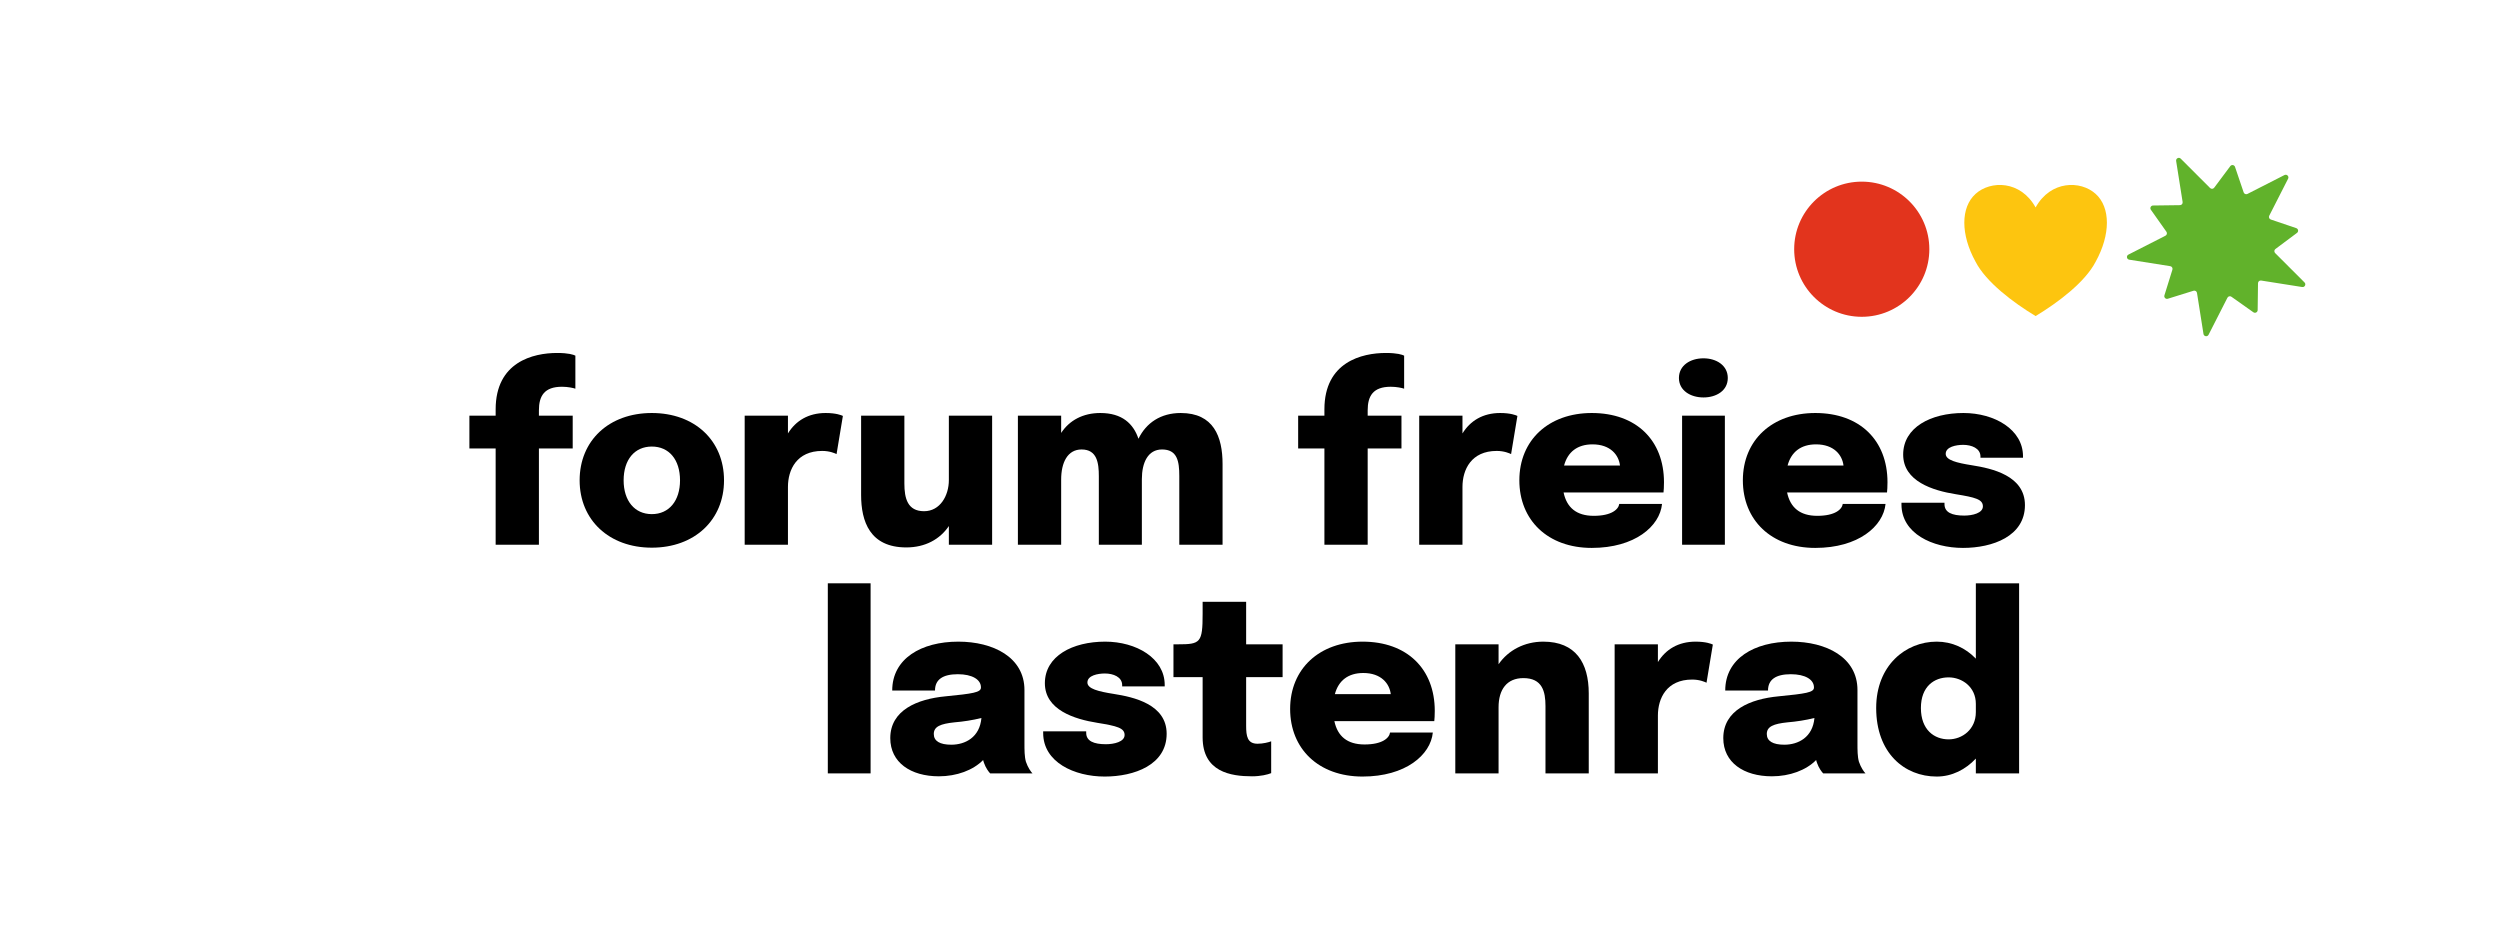
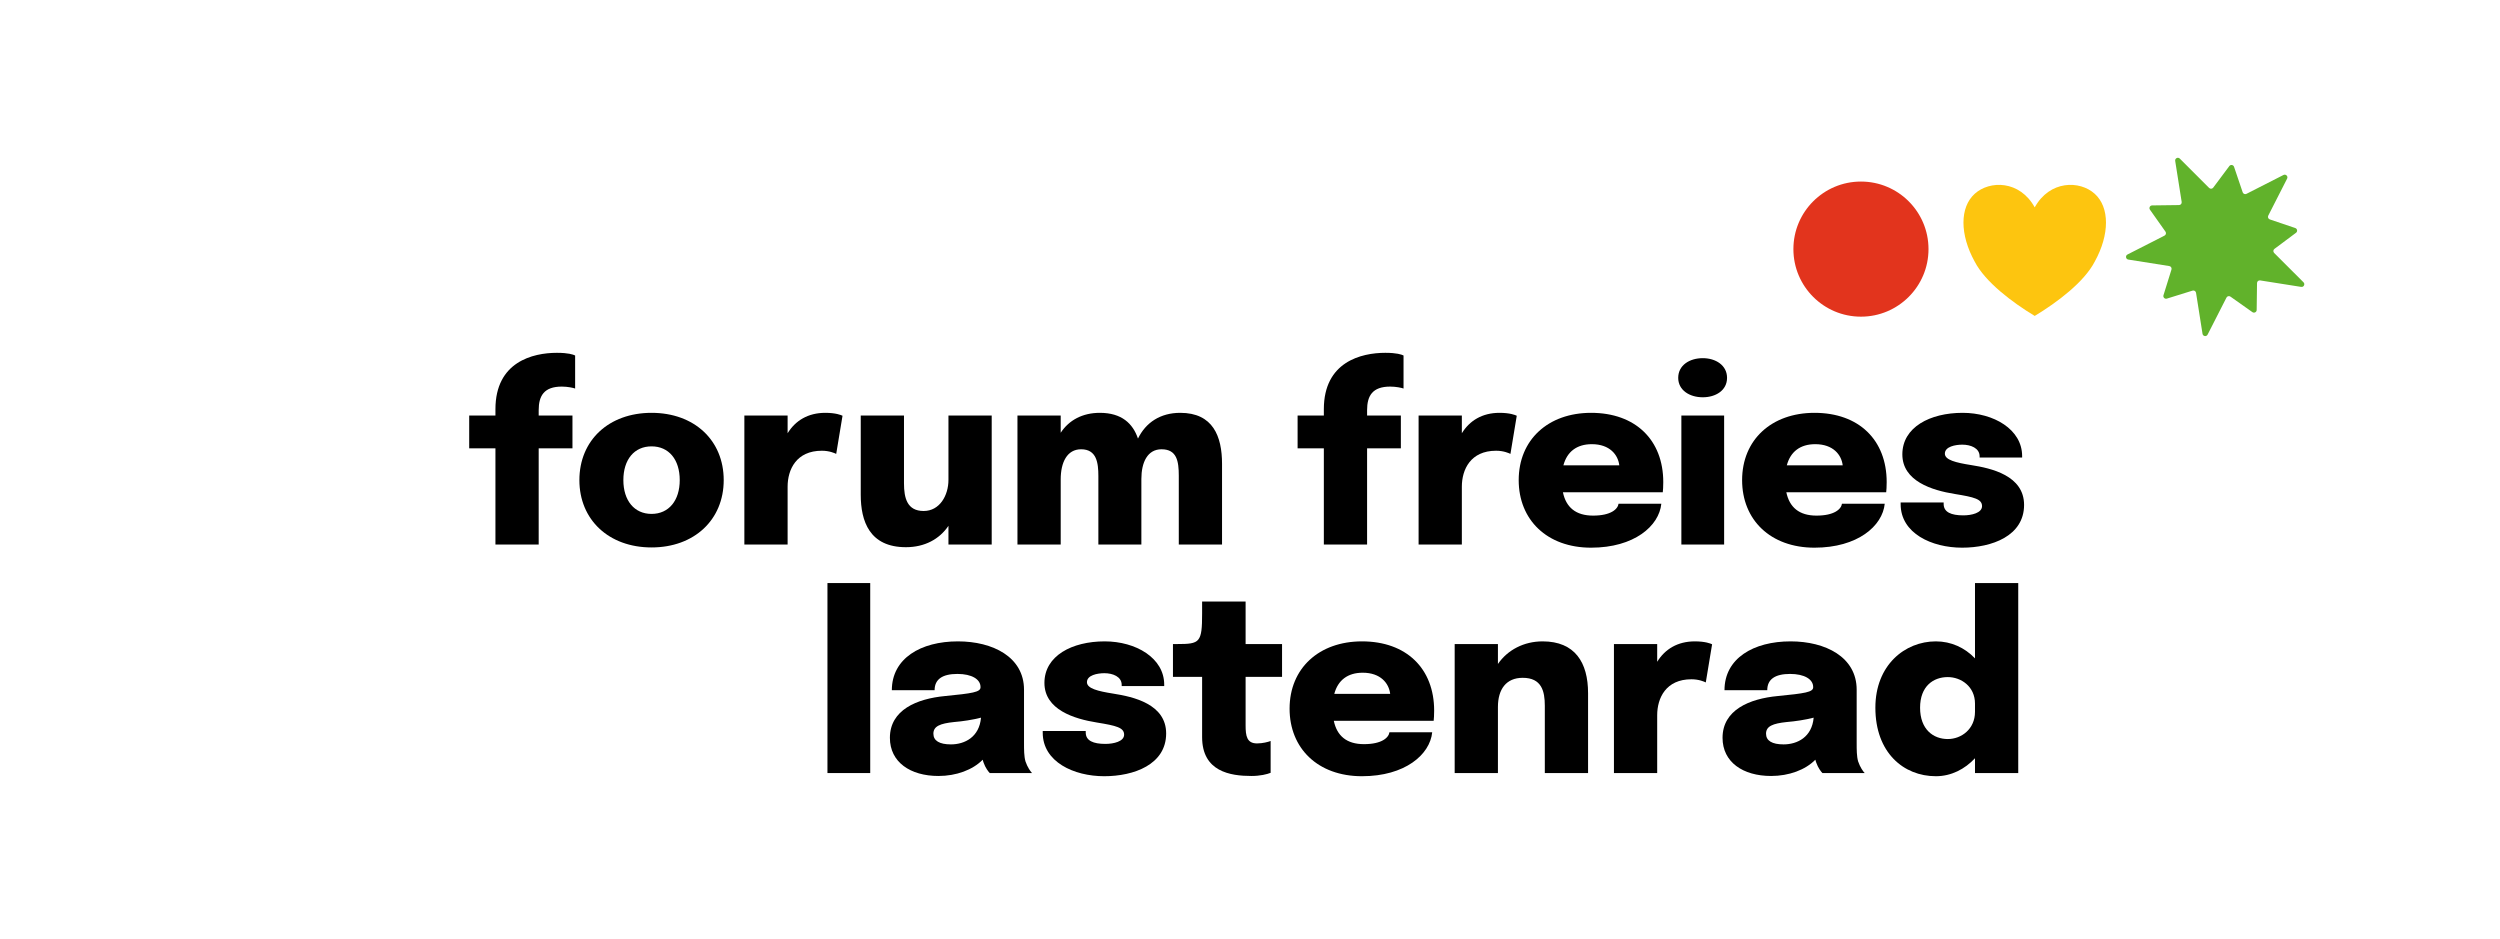
- <svg xmlns="http://www.w3.org/2000/svg" width="100%" height="100%" viewBox="0 0 3461 1300" version="1.1" xml:space="preserve" style="fill-rule:evenodd;clip-rule:evenodd;stroke-linejoin:round;stroke-miterlimit:2;">
-   <rect id="forumfreieslastenrad" x="0.496" y="0.058" width="3460.33" height="1299.21" style="fill:none;" />
-   <g transform="matrix(6.73787,0,0,6.73787,-3293.88,-3656.42)">
+ <svg xmlns="http://www.w3.org/2000/svg" width="100%" height="100%" viewBox="0 0 831 312" version="1.1" xml:space="preserve" style="fill-rule:evenodd;clip-rule:evenodd;stroke-linejoin:round;stroke-miterlimit:2;">
+   <rect id="forumfreieslastenrad" x="0.119" y="0.014" width="830.478" height="311.811" style="fill:none;" />
+   <g transform="matrix(1.61709,0,0,1.61709,-790.53,-877.54)">
    <g transform="matrix(49.9432,0,0,49.9432,584.756,654.595)">
      <path d="M0.119,-0l0.178,-0l0,-0.396l0.139,-0l-0,-0.135l-0.139,-0l0,-0.022c0,-0.059 0.022,-0.097 0.095,-0.097c0.024,0 0.047,0.005 0.055,0.008l0,-0.136c-0.008,-0.004 -0.028,-0.011 -0.075,-0.011c-0.099,0 -0.253,0.037 -0.253,0.232l0,0.026l-0.108,-0l-0,0.135l0.108,-0l0,0.396Z" style="fill-rule:nonzero;" />
    </g>
    <g transform="matrix(49.9432,0,0,49.9432,606.507,654.595)">
      <path d="M0.326,0.012c0.176,0 0.297,-0.114 0.297,-0.277c0,-0.164 -0.121,-0.277 -0.297,-0.277c-0.176,0 -0.297,0.113 -0.297,0.277c0,0.163 0.121,0.277 0.297,0.277Zm0,-0.138c-0.071,0 -0.116,-0.055 -0.116,-0.139c0,-0.085 0.045,-0.139 0.116,-0.139c0.071,0 0.116,0.054 0.116,0.139c0,0.084 -0.045,0.139 -0.116,0.139Z" style="fill-rule:nonzero;" />
    </g>
    <g transform="matrix(49.9432,0,0,49.9432,639.07,654.595)">
      <path d="M0.056,-0l0.178,-0l0,-0.238c0,-0.071 0.036,-0.148 0.141,-0.148c0.031,0 0.053,0.01 0.059,0.013l0.026,-0.157c-0.006,-0.003 -0.028,-0.012 -0.071,-0.012c-0.071,0 -0.123,0.032 -0.155,0.084l0,-0.073l-0.178,-0l-0,0.531Z" style="fill-rule:nonzero;" />
    </g>
    <g transform="matrix(49.9432,0,0,49.9432,662.992,654.595)">
      <path d="M0.242,0.011c0.077,-0 0.138,-0.033 0.175,-0.088l-0,0.077l0.178,-0l-0,-0.531l-0.178,-0l-0,0.265c-0,0.064 -0.036,0.128 -0.102,0.128c-0.068,-0 -0.081,-0.053 -0.081,-0.114l-0,-0.279l-0.178,-0l-0,0.326c-0,0.109 0.036,0.216 0.186,0.216Z" style="fill-rule:nonzero;" />
    </g>
    <g transform="matrix(49.9432,0,0,49.9432,695.206,654.595)">
      <path d="M0.056,-0l0.178,-0l-0,-0.268c-0,-0.07 0.026,-0.124 0.084,-0.124c0.064,-0 0.071,0.056 0.071,0.11l-0,0.282l0.177,-0l-0,-0.27c-0,-0.068 0.025,-0.122 0.083,-0.122c0.063,-0 0.071,0.049 0.071,0.109l-0,0.283l0.178,-0l0,-0.332c0,-0.113 -0.037,-0.21 -0.172,-0.21c-0.082,0 -0.142,0.04 -0.174,0.106c-0.021,-0.062 -0.067,-0.106 -0.157,-0.106c-0.071,0 -0.127,0.03 -0.161,0.082l-0,-0.071l-0.178,-0l-0,0.531Z" style="fill-rule:nonzero;" />
    </g>
    <g transform="matrix(49.9432,0,0,49.9432,755.038,654.595)">
      <path d="M0.119,-0l0.178,-0l0,-0.396l0.139,-0l-0,-0.135l-0.139,-0l0,-0.022c0,-0.059 0.022,-0.097 0.095,-0.097c0.024,0 0.047,0.005 0.055,0.008l0,-0.136c-0.008,-0.004 -0.028,-0.011 -0.075,-0.011c-0.099,0 -0.253,0.037 -0.253,0.232l0,0.026l-0.108,-0l-0,0.135l0.108,-0l0,0.396Z" style="fill-rule:nonzero;" />
    </g>
    <g transform="matrix(49.9432,0,0,49.9432,777.662,654.595)">
      <path d="M0.056,-0l0.178,-0l0,-0.238c0,-0.071 0.036,-0.148 0.141,-0.148c0.031,0 0.053,0.01 0.059,0.013l0.026,-0.157c-0.006,-0.003 -0.028,-0.012 -0.071,-0.012c-0.071,0 -0.123,0.032 -0.155,0.084l0,-0.073l-0.178,-0l-0,0.531Z" style="fill-rule:nonzero;" />
    </g>
    <g transform="matrix(49.9432,0,0,49.9432,799.587,654.595)">
      <path d="M0.616,-0.168l-0.176,-0c-0.003,0.022 -0.031,0.049 -0.105,0.049c-0.071,0 -0.111,-0.034 -0.124,-0.096l0.411,0c0.001,-0.008 0.002,-0.024 0.002,-0.042c-0,-0.173 -0.114,-0.285 -0.297,-0.285c-0.177,0 -0.298,0.111 -0.298,0.277c0,0.163 0.116,0.278 0.298,0.278c0.177,-0 0.28,-0.089 0.289,-0.181Zm-0.286,-0.245c0.074,0 0.108,0.044 0.113,0.087l-0.23,-0c0.015,-0.056 0.055,-0.087 0.117,-0.087Z" style="fill-rule:nonzero;" />
    </g>
    <g transform="matrix(49.9432,0,0,49.9432,832.175,654.595)">
      <path d="M0.134,-0.606c0.053,0 0.1,-0.028 0.1,-0.08c0,-0.052 -0.047,-0.081 -0.1,-0.081c-0.054,0 -0.101,0.029 -0.101,0.081c0,0.051 0.047,0.08 0.101,0.08Zm-0.088,0.606l0.176,-0l0,-0.531l-0.176,-0l-0,0.531Z" style="fill-rule:nonzero;" />
    </g>
    <g transform="matrix(49.9432,0,0,49.9432,845.51,654.595)">
      <path d="M0.616,-0.168l-0.176,-0c-0.003,0.022 -0.031,0.049 -0.105,0.049c-0.071,0 -0.111,-0.034 -0.124,-0.096l0.411,0c0.001,-0.008 0.002,-0.024 0.002,-0.042c-0,-0.173 -0.114,-0.285 -0.297,-0.285c-0.177,0 -0.298,0.111 -0.298,0.277c0,0.163 0.116,0.278 0.298,0.278c0.177,-0 0.28,-0.089 0.289,-0.181Zm-0.286,-0.245c0.074,0 0.108,0.044 0.113,0.087l-0.23,-0c0.015,-0.056 0.055,-0.087 0.117,-0.087Z" style="fill-rule:nonzero;" />
    </g>
    <g transform="matrix(49.9432,0,0,49.9432,878.098,654.595)">
      <path d="M0.282,0.013c0.122,-0 0.255,-0.048 0.255,-0.176c-0,-0.121 -0.135,-0.151 -0.218,-0.164c-0.063,-0.01 -0.108,-0.021 -0.108,-0.047c-0,-0.029 0.043,-0.037 0.072,-0.037c0.034,-0 0.071,0.014 0.071,0.048l0,0.005l0.175,0l0,-0.006c0,-0.11 -0.117,-0.178 -0.245,-0.178c-0.134,0 -0.248,0.059 -0.248,0.171c0,0.11 0.122,0.148 0.216,0.163c0.08,0.013 0.112,0.021 0.112,0.05c0,0.028 -0.043,0.038 -0.077,0.038c-0.05,0 -0.081,-0.013 -0.081,-0.047l0,-0.006l-0.177,0l0,0.007c0,0.12 0.128,0.179 0.253,0.179Z" style="fill-rule:nonzero;" />
    </g>
    <g transform="matrix(49.9432,0,0,49.9432,655.801,701.572)">
      <rect x="0.063" y="-0.782" width="0.176" height="0.782" style="fill-rule:nonzero;" />
    </g>
    <g transform="matrix(49.9432,0,0,49.9432,670.084,701.572)">
      <path d="M0.234,0.012c0.073,-0 0.141,-0.025 0.182,-0.067c0.001,0.004 0.002,0.008 0.004,0.013c0.007,0.02 0.019,0.036 0.025,0.042l0.174,0c-0.006,-0.006 -0.019,-0.024 -0.027,-0.048c-0.006,-0.021 -0.006,-0.048 -0.006,-0.077l-0,-0.218c-0,-0.135 -0.129,-0.199 -0.272,-0.199c-0.153,0 -0.272,0.07 -0.272,0.201l0.176,0c0,-0.045 0.032,-0.067 0.094,-0.067c0.059,-0 0.095,0.022 0.095,0.054l-0,0.001c-0,0.02 -0.034,0.025 -0.146,0.036c-0.116,0.011 -0.227,0.057 -0.227,0.172c0,0.1 0.084,0.157 0.2,0.157Zm0.051,-0.13c-0.047,-0 -0.072,-0.015 -0.072,-0.044c0,-0.031 0.028,-0.042 0.085,-0.048c0.036,-0.003 0.076,-0.009 0.111,-0.018c-0.007,0.08 -0.067,0.11 -0.124,0.11Z" style="fill-rule:nonzero;" />
    </g>
    <g transform="matrix(49.9432,0,0,49.9432,701.748,701.572)">
      <path d="M0.282,0.013c0.122,-0 0.255,-0.048 0.255,-0.176c-0,-0.121 -0.135,-0.151 -0.218,-0.164c-0.063,-0.01 -0.108,-0.021 -0.108,-0.047c-0,-0.029 0.043,-0.037 0.072,-0.037c0.034,-0 0.071,0.014 0.071,0.048l0,0.005l0.175,0l0,-0.006c0,-0.11 -0.117,-0.178 -0.245,-0.178c-0.134,0 -0.248,0.059 -0.248,0.171c0,0.11 0.122,0.148 0.216,0.163c0.08,0.013 0.112,0.021 0.112,0.05c0,0.028 -0.043,0.038 -0.077,0.038c-0.05,0 -0.081,-0.013 -0.081,-0.047l0,-0.006l-0.177,0l0,0.007c0,0.12 0.128,0.179 0.253,0.179Z" style="fill-rule:nonzero;" />
    </g>
    <g transform="matrix(49.9432,0,0,49.9432,729.417,701.572)">
      <path d="M0.334,0.012c0.036,0 0.064,-0.007 0.079,-0.013l-0,-0.131c-0.01,0.004 -0.033,0.01 -0.056,0.01c-0.042,-0 -0.047,-0.031 -0.047,-0.074l0,-0.2l0.15,-0l0,-0.135l-0.15,-0l0,-0.175l-0.179,0l0,0.049c0,0.12 -0.009,0.126 -0.102,0.126l-0.018,-0l-0,0.135l0.12,-0l0,0.248c0,0.142 0.116,0.16 0.203,0.16Z" style="fill-rule:nonzero;" />
    </g>
    <g transform="matrix(49.9432,0,0,49.9432,752.491,701.572)">
      <path d="M0.616,-0.168l-0.176,-0c-0.003,0.022 -0.031,0.049 -0.105,0.049c-0.071,0 -0.111,-0.034 -0.124,-0.096l0.411,0c0.001,-0.008 0.002,-0.024 0.002,-0.042c-0,-0.173 -0.114,-0.285 -0.297,-0.285c-0.177,0 -0.298,0.111 -0.298,0.277c0,0.163 0.116,0.278 0.298,0.278c0.177,-0 0.28,-0.089 0.289,-0.181Zm-0.286,-0.245c0.074,0 0.108,0.044 0.113,0.087l-0.23,-0c0.015,-0.056 0.055,-0.087 0.117,-0.087Z" style="fill-rule:nonzero;" />
    </g>
    <g transform="matrix(49.9432,0,0,49.9432,785.078,701.572)">
      <path d="M0.056,-0l0.178,-0l-0,-0.272c-0,-0.073 0.034,-0.12 0.102,-0.12c0.078,-0 0.091,0.055 0.091,0.115l0,0.277l0.178,-0l0,-0.329c0,-0.126 -0.054,-0.213 -0.187,-0.213c-0.077,0 -0.144,0.035 -0.184,0.093l-0,-0.082l-0.178,-0l-0,0.531Z" style="fill-rule:nonzero;" />
    </g>
    <g transform="matrix(49.9432,0,0,49.9432,817.816,701.572)">
      <path d="M0.056,-0l0.178,-0l0,-0.238c0,-0.071 0.036,-0.148 0.141,-0.148c0.031,0 0.053,0.01 0.059,0.013l0.026,-0.157c-0.006,-0.003 -0.028,-0.012 -0.071,-0.012c-0.071,0 -0.123,0.032 -0.155,0.084l0,-0.073l-0.178,-0l-0,0.531Z" style="fill-rule:nonzero;" />
    </g>
    <g transform="matrix(49.9432,0,0,49.9432,841.239,701.572)">
      <path d="M0.234,0.012c0.073,-0 0.141,-0.025 0.182,-0.067c0.001,0.004 0.002,0.008 0.004,0.013c0.007,0.02 0.019,0.036 0.025,0.042l0.174,0c-0.006,-0.006 -0.019,-0.024 -0.027,-0.048c-0.006,-0.021 -0.006,-0.048 -0.006,-0.077l-0,-0.218c-0,-0.135 -0.129,-0.199 -0.272,-0.199c-0.153,0 -0.272,0.07 -0.272,0.201l0.176,0c0,-0.045 0.032,-0.067 0.094,-0.067c0.059,-0 0.095,0.022 0.095,0.054l-0,0.001c-0,0.02 -0.034,0.025 -0.146,0.036c-0.116,0.011 -0.227,0.057 -0.227,0.172c0,0.1 0.084,0.157 0.2,0.157Zm0.051,-0.13c-0.047,-0 -0.072,-0.015 -0.072,-0.044c0,-0.031 0.028,-0.042 0.085,-0.048c0.036,-0.003 0.076,-0.009 0.111,-0.018c-0.007,0.08 -0.067,0.11 -0.124,0.11Z" style="fill-rule:nonzero;" />
    </g>
    <g transform="matrix(49.9432,0,0,49.9432,872.903,701.572)">
      <path d="M0.278,0.013c0.063,-0 0.119,-0.029 0.161,-0.074l-0,0.061l0.178,-0l0,-0.782l-0.178,0l-0,0.31c-0.042,-0.044 -0.098,-0.07 -0.161,-0.07c-0.128,0 -0.249,0.098 -0.249,0.273c0,0.185 0.116,0.282 0.249,0.282Zm0.049,-0.153c-0.059,0 -0.114,-0.039 -0.114,-0.129c0,-0.089 0.055,-0.126 0.114,-0.126c0.055,-0 0.112,0.039 0.112,0.109l-0,0.034c-0,0.071 -0.056,0.112 -0.112,0.112Z" style="fill-rule:nonzero;" />
    </g>
  </g>
  <g>
-     <path d="M2670.98,345.018c-0,-51.671 -41.889,-93.561 -93.561,-93.561c-51.667,0 -93.556,41.89 -93.556,93.561c-0,51.672 41.889,93.561 93.556,93.561c51.672,-0 93.561,-41.889 93.561,-93.561" style="fill:#e2341d;" />
-     <path d="M2818.09,287.19c20.778,-37.594 62.333,-37.594 83.111,-18.797c20.778,18.797 20.778,56.39 -0,93.984c-14.545,28.195 -51.945,56.39 -83.111,75.187c-31.167,-18.797 -68.566,-46.992 -83.111,-75.187c-20.778,-37.594 -20.778,-75.187 0,-93.984c20.778,-18.797 62.333,-18.797 83.111,18.797Z" style="fill:#fdc50f;" />
-     <path d="M3167.66,247.386l-26.124,51.25c-1.038,2.037 -0.028,4.517 2.135,5.252l35.286,11.953c2.857,0.968 3.457,4.751 1.038,6.556l-29.875,22.3c-1.833,1.363 -2.024,4.039 -0.41,5.653l40.655,40.655c2.569,2.569 0.349,6.919 -3.233,6.351l-56.809,-8.975c-2.257,-0.358 -4.304,1.368 -4.337,3.653l-0.488,37.272c-0.037,3.015 -3.448,4.751 -5.914,3.01l-30.419,-21.509c-1.861,-1.321 -4.467,-0.679 -5.504,1.359l-26.125,51.254c-1.652,3.233 -6.477,2.466 -7.044,-1.122l-8.975,-56.79c-0.358,-2.257 -2.634,-3.676 -4.816,-2.997l-35.588,11.074c-2.885,0.898 -5.593,-1.81 -4.695,-4.695l11.074,-35.584c0.679,-2.182 -0.735,-4.461 -2.992,-4.815l-56.795,-8.98c-3.587,-0.563 -4.355,-5.392 -1.122,-7.039l51.259,-26.13c2.033,-1.037 2.675,-3.638 1.354,-5.504l-21.505,-30.419c-1.744,-2.466 -0.009,-5.876 3.011,-5.914l37.272,-0.488c2.28,-0.028 4.006,-2.08 3.653,-4.336l-8.98,-56.805c-0.568,-3.587 3.787,-5.802 6.351,-3.234l40.655,40.651c1.619,1.619 4.29,1.424 5.658,-0.405l22.295,-29.88c1.81,-2.419 5.588,-1.819 6.556,1.043l11.953,35.281c0.735,2.163 3.219,3.173 5.257,2.136l51.245,-26.121c3.238,-1.651 6.69,1.806 5.043,5.039" style="fill:#61b22b;" />
+     <path d="M641.035,82.804c-0,-12.401 -10.054,-22.454 -22.455,-22.454c-12.4,-0 -22.453,10.053 -22.453,22.454c-0,12.402 10.053,22.455 22.453,22.455c12.401,-0 22.455,-10.053 22.455,-22.455" style="fill:#e2341d;" />
+     <path d="M676.34,68.926c4.987,-9.023 14.96,-9.023 19.947,-4.512c4.987,4.512 4.987,13.534 -0,22.556c-3.491,6.767 -12.467,13.534 -19.947,18.045c-7.48,-4.511 -16.456,-11.278 -19.946,-18.045c-4.987,-9.022 -4.987,-18.044 -0,-22.556c4.986,-4.511 14.96,-4.511 19.946,4.512Z" style="fill:#fdc50f;" />
+     <path d="M760.238,59.373l-6.27,12.3c-0.249,0.489 -0.007,1.084 0.512,1.26l8.469,2.869c0.685,0.232 0.829,1.14 0.249,1.573l-7.17,5.352c-0.44,0.327 -0.486,0.97 -0.098,1.357l9.757,9.757c0.616,0.617 0.084,1.661 -0.776,1.524l-13.635,-2.154c-0.541,-0.086 -1.032,0.329 -1.04,0.877l-0.117,8.945c-0.009,0.724 -0.828,1.141 -1.42,0.723l-7.3,-5.162c-0.447,-0.317 -1.072,-0.163 -1.321,0.326l-6.27,12.301c-0.397,0.776 -1.555,0.592 -1.691,-0.269l-2.154,-13.63c-0.086,-0.542 -0.632,-0.882 -1.156,-0.719l-8.541,2.657c-0.692,0.216 -1.342,-0.434 -1.127,-1.126l2.658,-8.54c0.163,-0.524 -0.176,-1.071 -0.718,-1.156l-13.631,-2.155c-0.861,-0.135 -1.045,-1.294 -0.269,-1.69l12.302,-6.271c0.488,-0.249 0.642,-0.873 0.325,-1.321l-5.161,-7.3c-0.419,-0.592 -0.002,-1.411 0.722,-1.42l8.946,-0.117c0.547,-0.007 0.961,-0.499 0.876,-1.041l-2.155,-13.633c-0.136,-0.861 0.909,-1.392 1.525,-0.776l9.757,9.756c0.388,0.389 1.029,0.342 1.358,-0.097l5.351,-7.171c0.434,-0.581 1.341,-0.437 1.573,0.25l2.869,8.468c0.176,0.519 0.772,0.761 1.261,0.512l12.299,-6.269c0.777,-0.396 1.606,0.434 1.211,1.21" style="fill:#61b22b;" />
  </g>
</svg>
